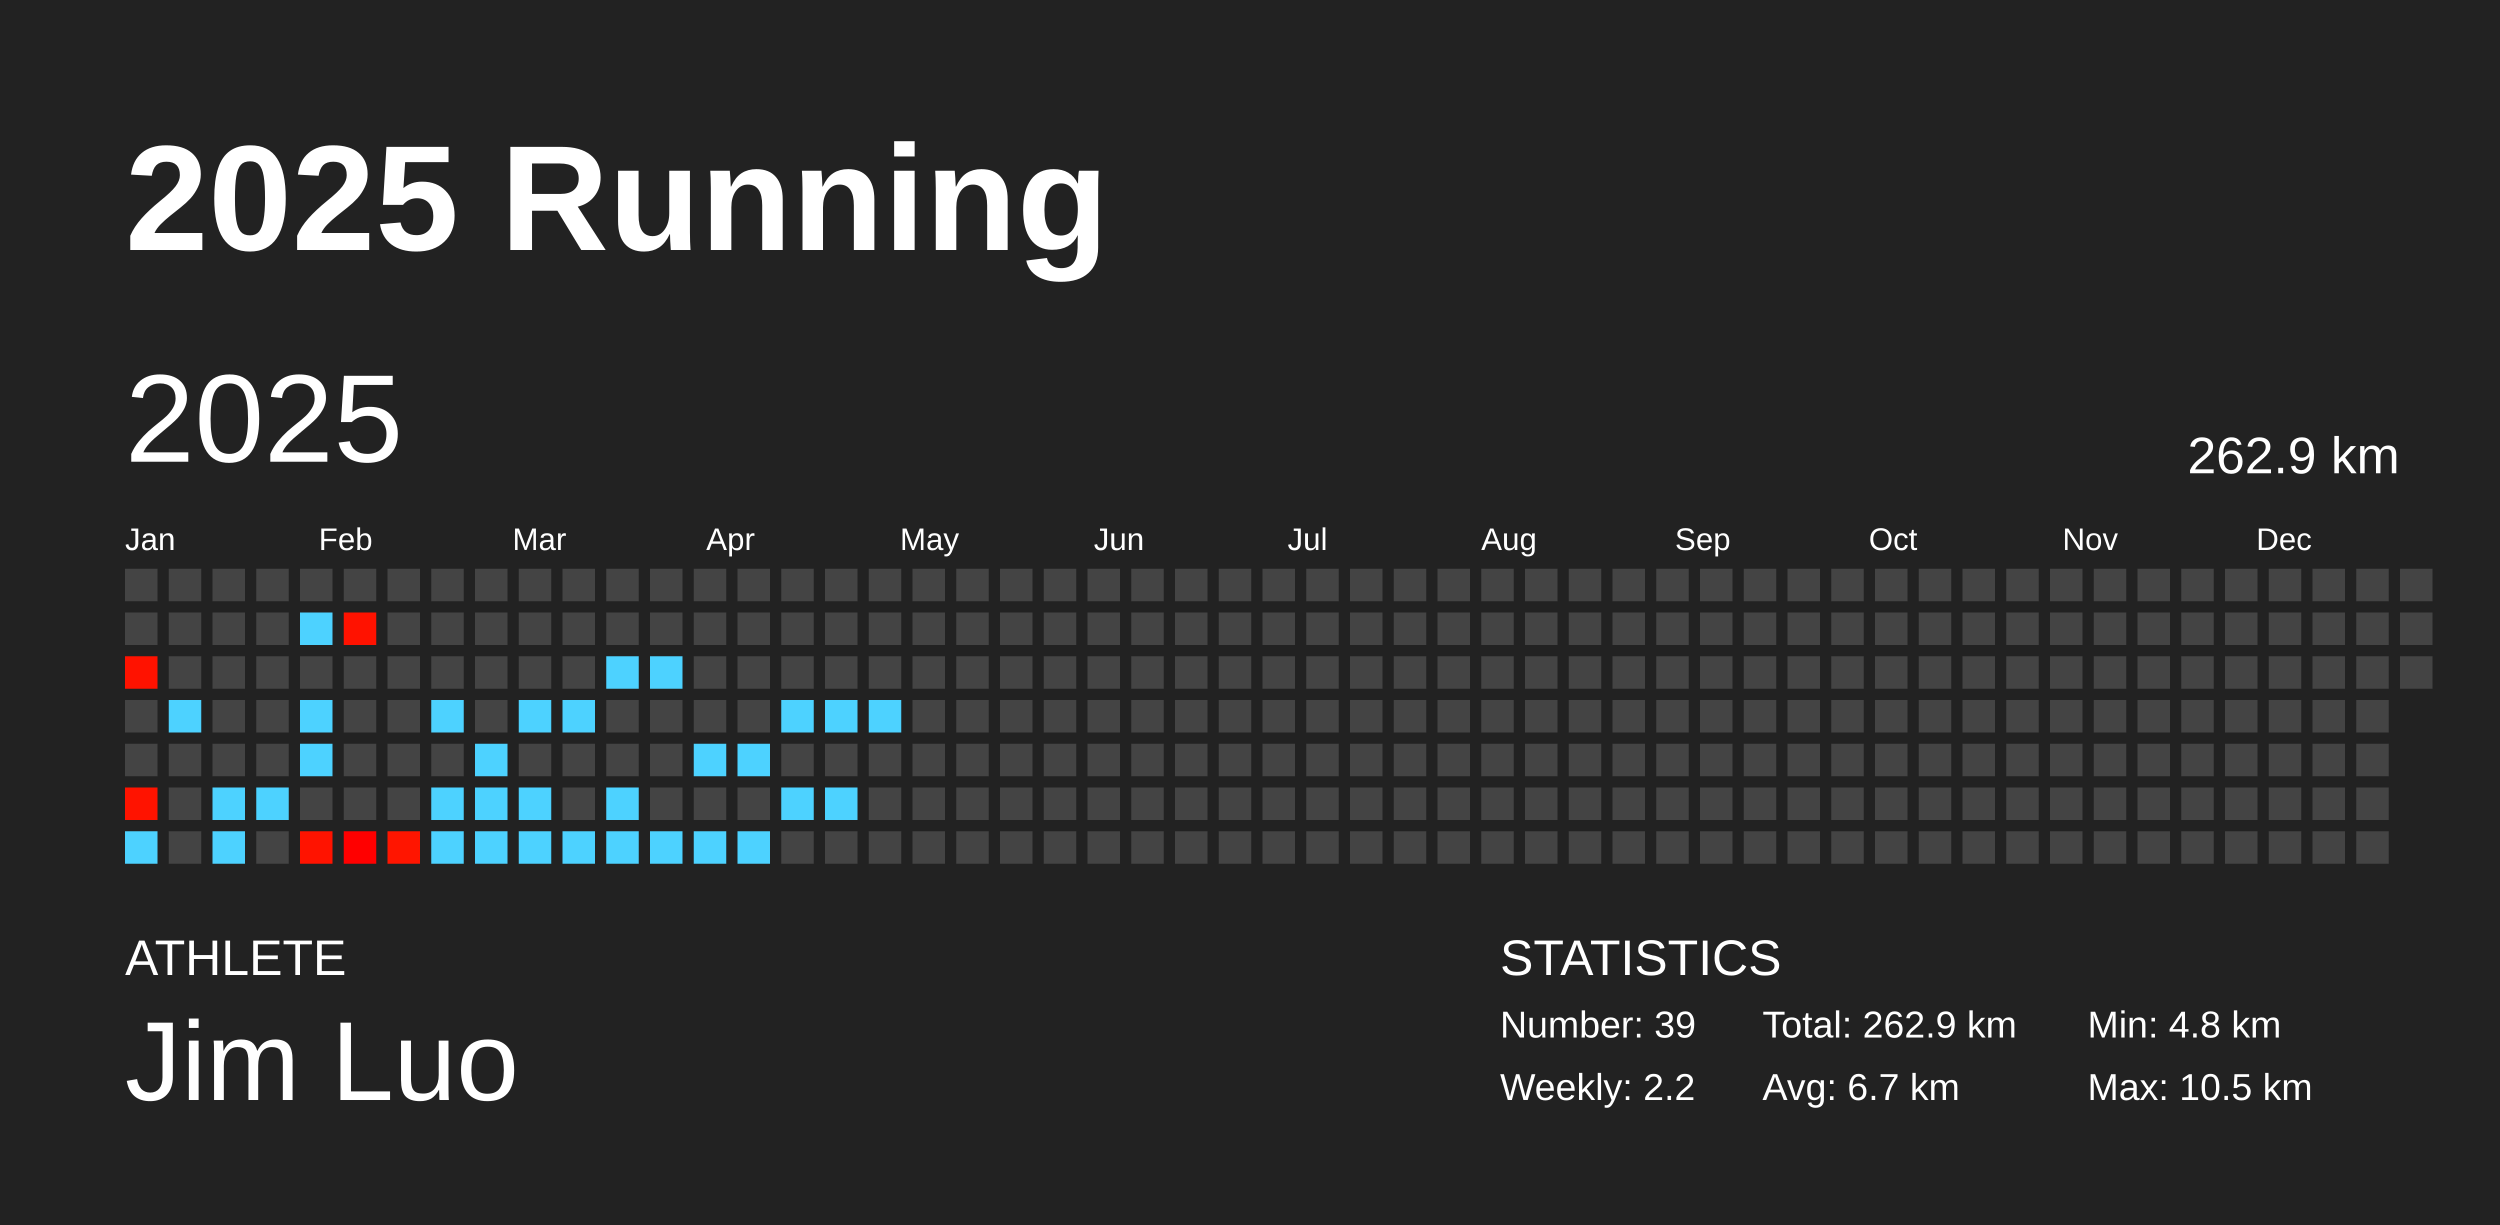
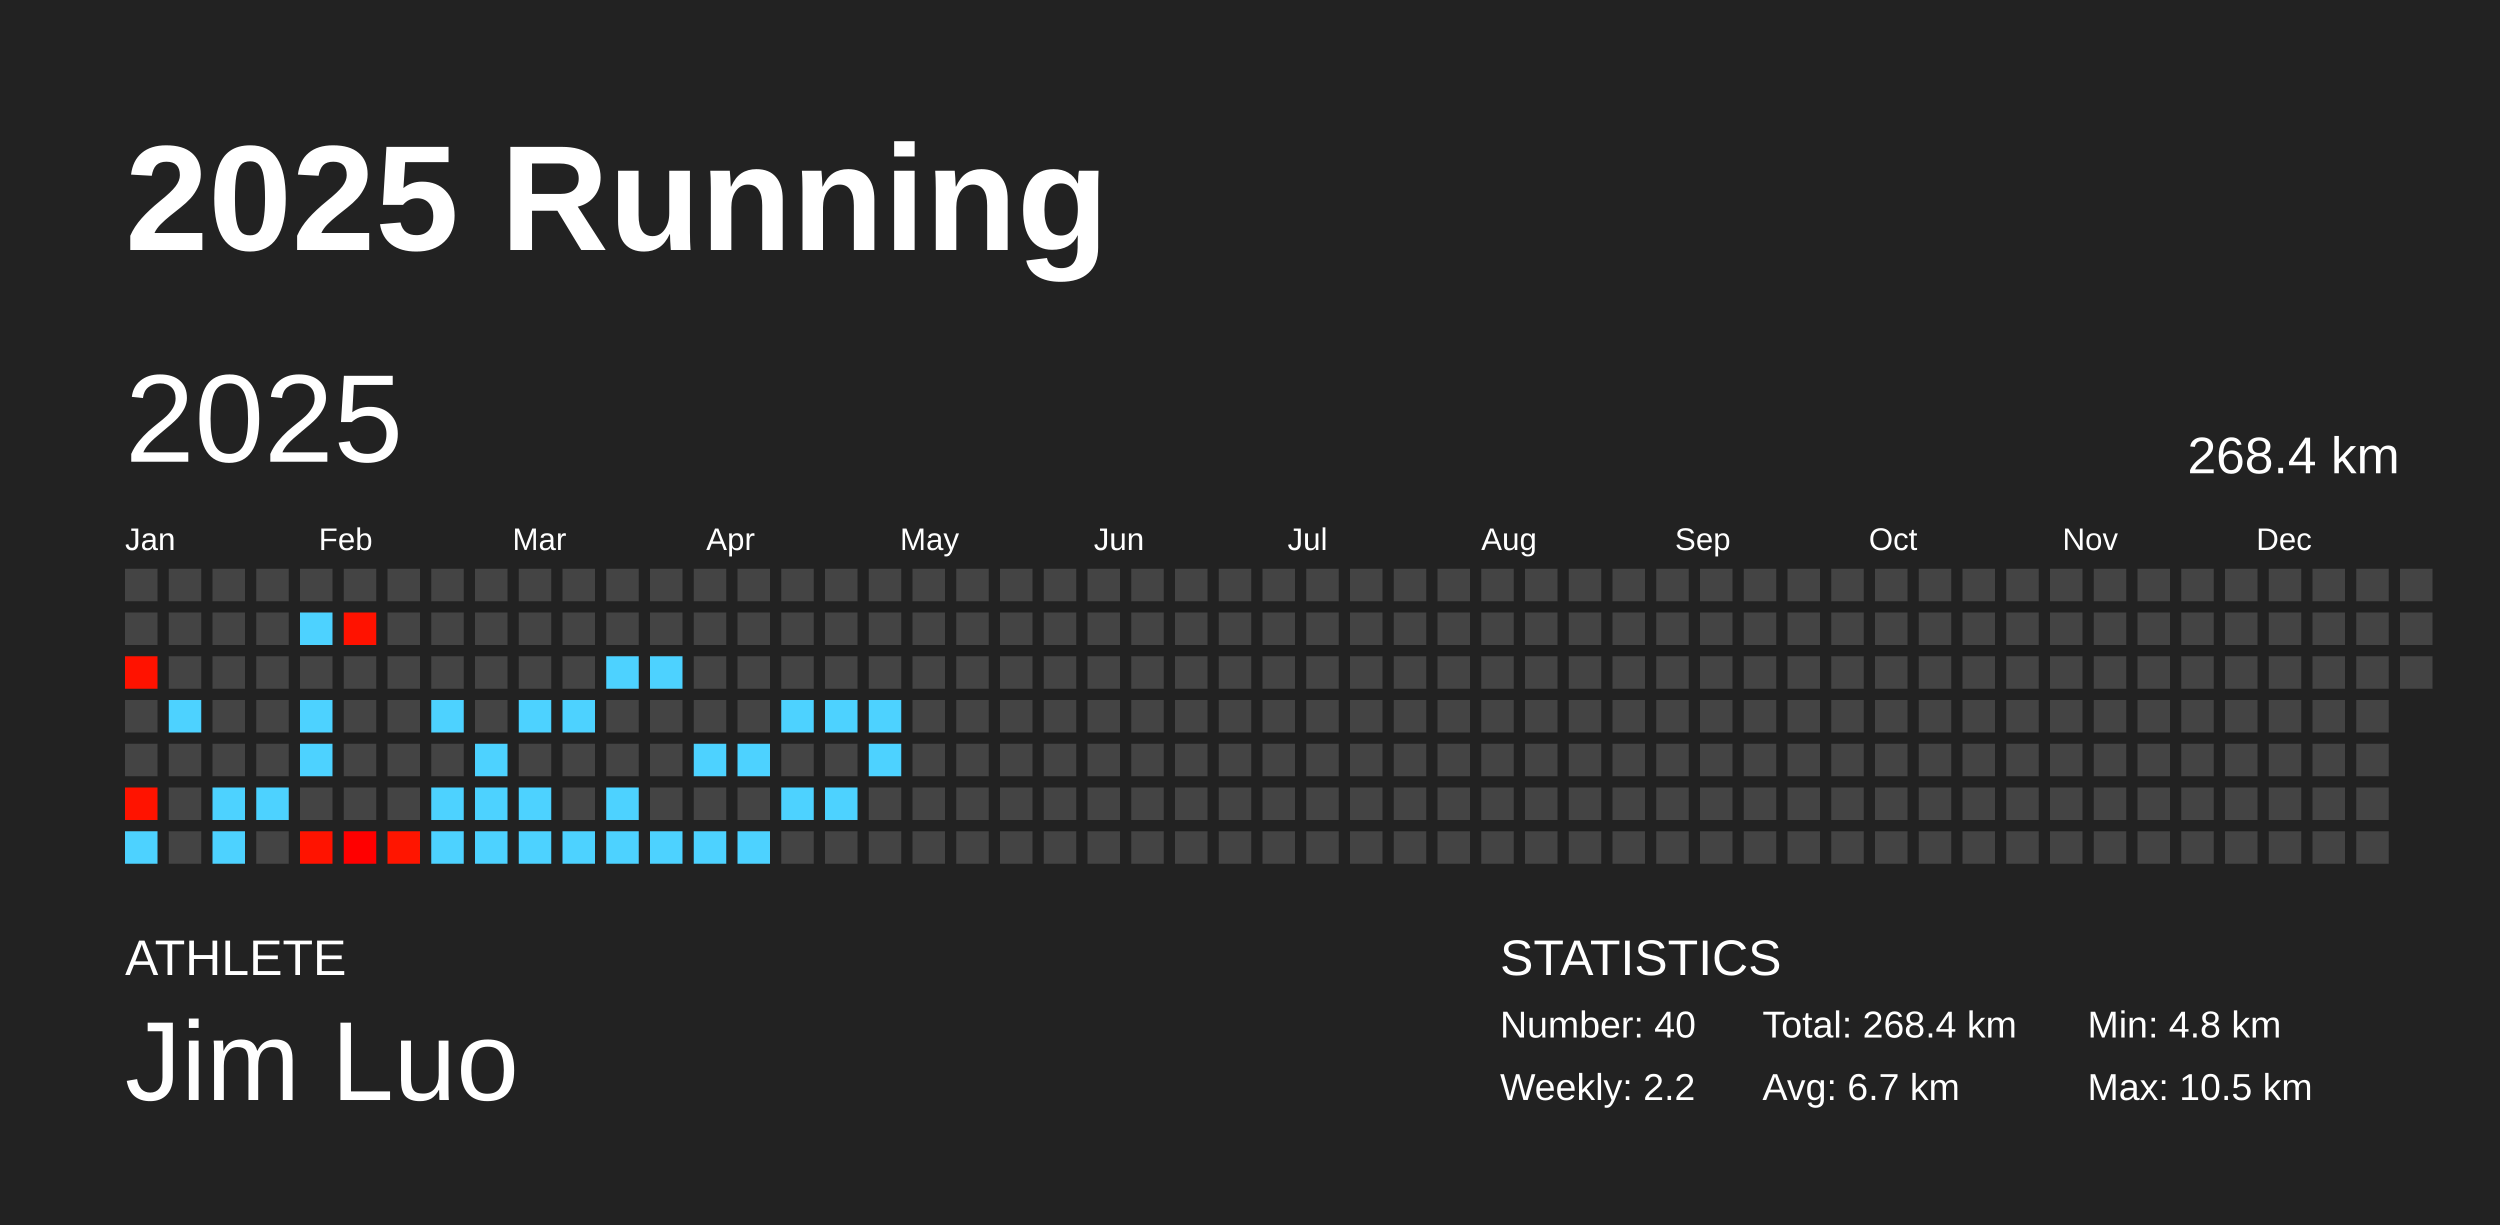
<svg xmlns="http://www.w3.org/2000/svg" baseProfile="full" height="98mm" version="1.1" viewBox="0,0,200,98" width="200mm">
  <defs />
  <rect fill="#222222" height="98" width="200" x="0" y="0" />
  <text fill="#FFFFFF" style="font-size:12px; font-family:Arial; font-weight:bold;" x="10" y="20">2025 Running</text>
  <text fill="#FFFFFF" style="font-size:4px; font-family:Arial" x="10" y="78">ATHLETE</text>
  <text fill="#FFFFFF" style="font-size:9px; font-family:Arial" x="10" y="88">Jim Luo</text>
  <text fill="#FFFFFF" style="font-size:4px; font-family:Arial" x="120" y="78">STATISTICS</text>
-   <text fill="#FFFFFF" style="font-size:3px; font-family:Arial" x="120" y="83">Number: 39</text>
+   <text fill="#FFFFFF" style="font-size:3px; font-family:Arial" x="120" y="83">Number: 40</text>
  <text fill="#FFFFFF" style="font-size:3px; font-family:Arial" x="120" y="88">Weekly: 2.2</text>
-   <text fill="#FFFFFF" style="font-size:3px; font-family:Arial" x="141" y="83">Total: 262.9 km</text>
+   <text fill="#FFFFFF" style="font-size:3px; font-family:Arial" x="141" y="83">Total: 268.4 km</text>
  <text fill="#FFFFFF" style="font-size:3px; font-family:Arial" x="141" y="88">Avg: 6.7 km</text>
  <text fill="#FFFFFF" style="font-size:3px; font-family:Arial" x="167" y="83">Min: 4.8 km</text>
  <text fill="#FFFFFF" style="font-size:3px; font-family:Arial" x="167" y="88">Max: 10.5 km</text>
  <text dominant-baseline="hanging" fill="#FFFFFF" style="font-size:10.0px; font-family:Arial;" x="10" y="30">2025</text>
-   <text dominant-baseline="hanging" fill="#FFFFFF" style="font-size:4.125px; font-family:Arial;" x="175" y="35">262.9 km</text>
+   <text dominant-baseline="hanging" fill="#FFFFFF" style="font-size:4.125px; font-family:Arial;" x="175" y="35">268.4 km</text>
  <text fill="#FFFFFF" style="font-size:2.5px; font-family:Arial" x="10.0" y="44">Jan</text>
  <text fill="#FFFFFF" style="font-size:2.5px; font-family:Arial" x="25.5" y="44">Feb</text>
  <text fill="#FFFFFF" style="font-size:2.5px; font-family:Arial" x="41.0" y="44">Mar</text>
  <text fill="#FFFFFF" style="font-size:2.5px; font-family:Arial" x="56.5" y="44">Apr</text>
  <text fill="#FFFFFF" style="font-size:2.5px; font-family:Arial" x="72.0" y="44">May</text>
  <text fill="#FFFFFF" style="font-size:2.5px; font-family:Arial" x="87.5" y="44">Jun</text>
  <text fill="#FFFFFF" style="font-size:2.5px; font-family:Arial" x="103.0" y="44">Jul</text>
  <text fill="#FFFFFF" style="font-size:2.5px; font-family:Arial" x="118.5" y="44">Aug</text>
  <text fill="#FFFFFF" style="font-size:2.5px; font-family:Arial" x="134.0" y="44">Sep</text>
  <text fill="#FFFFFF" style="font-size:2.5px; font-family:Arial" x="149.5" y="44">Oct</text>
  <text fill="#FFFFFF" style="font-size:2.5px; font-family:Arial" x="165.0" y="44">Nov</text>
  <text fill="#FFFFFF" style="font-size:2.5px; font-family:Arial" x="180.5" y="44">Dec</text>
  <rect fill="#444444" height="2.6" width="2.6" x="10.0" y="45.5" />
  <rect fill="#444444" height="2.6" width="2.6" x="10.0" y="49.0" />
  <rect fill="#ff1200" height="2.6" width="2.6" x="10.0" y="52.5" />
  <rect fill="#444444" height="2.6" width="2.6" x="10.0" y="56.0" />
  <rect fill="#444444" height="2.6" width="2.6" x="10.0" y="59.5" />
  <rect fill="#ff1300" height="2.6" width="2.6" x="10.0" y="63.0" />
  <rect fill="#4dd2ff" height="2.6" width="2.6" x="10.0" y="66.5" />
  <rect fill="#444444" height="2.6" width="2.6" x="13.5" y="45.5" />
  <rect fill="#444444" height="2.6" width="2.6" x="13.5" y="49.0" />
  <rect fill="#444444" height="2.6" width="2.6" x="13.5" y="52.5" />
  <rect fill="#4dd2ff" height="2.6" width="2.6" x="13.5" y="56.0" />
  <rect fill="#444444" height="2.6" width="2.6" x="13.5" y="59.5" />
  <rect fill="#444444" height="2.6" width="2.6" x="13.5" y="63.0" />
  <rect fill="#444444" height="2.6" width="2.6" x="13.5" y="66.5" />
  <rect fill="#444444" height="2.6" width="2.6" x="17.0" y="45.5" />
  <rect fill="#444444" height="2.6" width="2.6" x="17.0" y="49.0" />
  <rect fill="#444444" height="2.6" width="2.6" x="17.0" y="52.5" />
  <rect fill="#444444" height="2.6" width="2.6" x="17.0" y="56.0" />
  <rect fill="#444444" height="2.6" width="2.6" x="17.0" y="59.5" />
  <rect fill="#4dd2ff" height="2.6" width="2.6" x="17.0" y="63.0" />
  <rect fill="#4dd2ff" height="2.6" width="2.6" x="17.0" y="66.5" />
  <rect fill="#444444" height="2.6" width="2.6" x="20.5" y="45.5" />
  <rect fill="#444444" height="2.6" width="2.6" x="20.5" y="49.0" />
  <rect fill="#444444" height="2.6" width="2.6" x="20.5" y="52.5" />
  <rect fill="#444444" height="2.6" width="2.6" x="20.5" y="56.0" />
  <rect fill="#444444" height="2.6" width="2.6" x="20.5" y="59.5" />
  <rect fill="#4dd2ff" height="2.6" width="2.6" x="20.5" y="63.0" />
  <rect fill="#444444" height="2.6" width="2.6" x="20.5" y="66.5" />
  <rect fill="#444444" height="2.6" width="2.6" x="24.0" y="45.5" />
  <rect fill="#4dd2ff" height="2.6" width="2.6" x="24.0" y="49.0" />
  <rect fill="#444444" height="2.6" width="2.6" x="24.0" y="52.5" />
  <rect fill="#4dd2ff" height="2.6" width="2.6" x="24.0" y="56.0" />
  <rect fill="#4dd2ff" height="2.6" width="2.6" x="24.0" y="59.5" />
  <rect fill="#444444" height="2.6" width="2.6" x="24.0" y="63.0" />
  <rect fill="#ff1300" height="2.6" width="2.6" x="24.0" y="66.5" />
  <rect fill="#444444" height="2.6" width="2.6" x="27.5" y="45.5" />
  <rect fill="#ff1200" height="2.6" width="2.6" x="27.5" y="49.0" />
  <rect fill="#444444" height="2.6" width="2.6" x="27.5" y="52.5" />
  <rect fill="#444444" height="2.6" width="2.6" x="27.5" y="56.0" />
  <rect fill="#444444" height="2.6" width="2.6" x="27.5" y="59.5" />
  <rect fill="#444444" height="2.6" width="2.6" x="27.5" y="63.0" />
  <rect fill="#ff0000" height="2.6" width="2.6" x="27.5" y="66.5" />
  <rect fill="#444444" height="2.6" width="2.6" x="31.0" y="45.5" />
  <rect fill="#444444" height="2.6" width="2.6" x="31.0" y="49.0" />
  <rect fill="#444444" height="2.6" width="2.6" x="31.0" y="52.5" />
  <rect fill="#444444" height="2.6" width="2.6" x="31.0" y="56.0" />
  <rect fill="#444444" height="2.6" width="2.6" x="31.0" y="59.5" />
  <rect fill="#444444" height="2.6" width="2.6" x="31.0" y="63.0" />
  <rect fill="#ff1500" height="2.6" width="2.6" x="31.0" y="66.5" />
  <rect fill="#444444" height="2.6" width="2.6" x="34.5" y="45.5" />
  <rect fill="#444444" height="2.6" width="2.6" x="34.5" y="49.0" />
  <rect fill="#444444" height="2.6" width="2.6" x="34.5" y="52.5" />
  <rect fill="#4dd2ff" height="2.6" width="2.6" x="34.5" y="56.0" />
  <rect fill="#444444" height="2.6" width="2.6" x="34.5" y="59.5" />
  <rect fill="#4dd2ff" height="2.6" width="2.6" x="34.5" y="63.0" />
  <rect fill="#4dd2ff" height="2.6" width="2.6" x="34.5" y="66.5" />
  <rect fill="#444444" height="2.6" width="2.6" x="38.0" y="45.5" />
  <rect fill="#444444" height="2.6" width="2.6" x="38.0" y="49.0" />
  <rect fill="#444444" height="2.6" width="2.6" x="38.0" y="52.5" />
  <rect fill="#444444" height="2.6" width="2.6" x="38.0" y="56.0" />
  <rect fill="#4dd2ff" height="2.6" width="2.6" x="38.0" y="59.5" />
  <rect fill="#4dd2ff" height="2.6" width="2.6" x="38.0" y="63.0" />
  <rect fill="#4dd2ff" height="2.6" width="2.6" x="38.0" y="66.5" />
  <rect fill="#444444" height="2.6" width="2.6" x="41.5" y="45.5" />
  <rect fill="#444444" height="2.6" width="2.6" x="41.5" y="49.0" />
  <rect fill="#444444" height="2.6" width="2.6" x="41.5" y="52.5" />
  <rect fill="#4dd2ff" height="2.6" width="2.6" x="41.5" y="56.0" />
  <rect fill="#444444" height="2.6" width="2.6" x="41.5" y="59.5" />
  <rect fill="#4dd2ff" height="2.6" width="2.6" x="41.5" y="63.0" />
  <rect fill="#4dd2ff" height="2.6" width="2.6" x="41.5" y="66.5" />
  <rect fill="#444444" height="2.6" width="2.6" x="45.0" y="45.5" />
  <rect fill="#444444" height="2.6" width="2.6" x="45.0" y="49.0" />
  <rect fill="#444444" height="2.6" width="2.6" x="45.0" y="52.5" />
  <rect fill="#4dd2ff" height="2.6" width="2.6" x="45.0" y="56.0" />
  <rect fill="#444444" height="2.6" width="2.6" x="45.0" y="59.5" />
  <rect fill="#444444" height="2.6" width="2.6" x="45.0" y="63.0" />
  <rect fill="#4dd2ff" height="2.6" width="2.6" x="45.0" y="66.5" />
  <rect fill="#444444" height="2.6" width="2.6" x="48.5" y="45.5" />
  <rect fill="#444444" height="2.6" width="2.6" x="48.5" y="49.0" />
  <rect fill="#4dd2ff" height="2.6" width="2.6" x="48.5" y="52.5" />
  <rect fill="#444444" height="2.6" width="2.6" x="48.5" y="56.0" />
  <rect fill="#444444" height="2.6" width="2.6" x="48.5" y="59.5" />
  <rect fill="#4dd2ff" height="2.6" width="2.6" x="48.5" y="63.0" />
  <rect fill="#4dd2ff" height="2.6" width="2.6" x="48.5" y="66.5" />
  <rect fill="#444444" height="2.6" width="2.6" x="52.0" y="45.5" />
  <rect fill="#444444" height="2.6" width="2.6" x="52.0" y="49.0" />
  <rect fill="#4dd2ff" height="2.6" width="2.6" x="52.0" y="52.5" />
  <rect fill="#444444" height="2.6" width="2.6" x="52.0" y="56.0" />
  <rect fill="#444444" height="2.6" width="2.6" x="52.0" y="59.5" />
  <rect fill="#444444" height="2.6" width="2.6" x="52.0" y="63.0" />
  <rect fill="#4dd2ff" height="2.6" width="2.6" x="52.0" y="66.5" />
  <rect fill="#444444" height="2.6" width="2.6" x="55.5" y="45.5" />
  <rect fill="#444444" height="2.6" width="2.6" x="55.5" y="49.0" />
  <rect fill="#444444" height="2.6" width="2.6" x="55.5" y="52.5" />
  <rect fill="#444444" height="2.6" width="2.6" x="55.5" y="56.0" />
  <rect fill="#4dd2ff" height="2.6" width="2.6" x="55.5" y="59.5" />
  <rect fill="#444444" height="2.6" width="2.6" x="55.5" y="63.0" />
  <rect fill="#4dd2ff" height="2.6" width="2.6" x="55.5" y="66.5" />
  <rect fill="#444444" height="2.6" width="2.6" x="59.0" y="45.5" />
  <rect fill="#444444" height="2.6" width="2.6" x="59.0" y="49.0" />
  <rect fill="#444444" height="2.6" width="2.6" x="59.0" y="52.5" />
  <rect fill="#444444" height="2.6" width="2.6" x="59.0" y="56.0" />
  <rect fill="#4dd2ff" height="2.6" width="2.6" x="59.0" y="59.5" />
  <rect fill="#444444" height="2.6" width="2.6" x="59.0" y="63.0" />
  <rect fill="#4dd2ff" height="2.6" width="2.6" x="59.0" y="66.5" />
  <rect fill="#444444" height="2.6" width="2.6" x="62.5" y="45.5" />
  <rect fill="#444444" height="2.6" width="2.6" x="62.5" y="49.0" />
  <rect fill="#444444" height="2.6" width="2.6" x="62.5" y="52.5" />
  <rect fill="#4dd2ff" height="2.6" width="2.6" x="62.5" y="56.0" />
  <rect fill="#444444" height="2.6" width="2.6" x="62.5" y="59.5" />
  <rect fill="#4dd2ff" height="2.6" width="2.6" x="62.5" y="63.0" />
  <rect fill="#444444" height="2.6" width="2.6" x="62.5" y="66.5" />
  <rect fill="#444444" height="2.6" width="2.6" x="66.0" y="45.5" />
  <rect fill="#444444" height="2.6" width="2.6" x="66.0" y="49.0" />
  <rect fill="#444444" height="2.6" width="2.6" x="66.0" y="52.5" />
  <rect fill="#4dd2ff" height="2.6" width="2.6" x="66.0" y="56.0" />
  <rect fill="#444444" height="2.6" width="2.6" x="66.0" y="59.5" />
  <rect fill="#4dd2ff" height="2.6" width="2.6" x="66.0" y="63.0" />
  <rect fill="#444444" height="2.6" width="2.6" x="66.0" y="66.5" />
  <rect fill="#444444" height="2.6" width="2.6" x="69.5" y="45.5" />
  <rect fill="#444444" height="2.6" width="2.6" x="69.5" y="49.0" />
  <rect fill="#444444" height="2.6" width="2.6" x="69.5" y="52.5" />
  <rect fill="#4dd2ff" height="2.6" width="2.6" x="69.5" y="56.0" />
-   <rect fill="#444444" height="2.6" width="2.6" x="69.5" y="59.5" />
+   <rect fill="#4dd2ff" height="2.6" width="2.6" x="69.5" y="59.5" />
  <rect fill="#444444" height="2.6" width="2.6" x="69.5" y="63.0" />
  <rect fill="#444444" height="2.6" width="2.6" x="69.5" y="66.5" />
  <rect fill="#444444" height="2.6" width="2.6" x="73.0" y="45.5" />
  <rect fill="#444444" height="2.6" width="2.6" x="73.0" y="49.0" />
  <rect fill="#444444" height="2.6" width="2.6" x="73.0" y="52.5" />
  <rect fill="#444444" height="2.6" width="2.6" x="73.0" y="56.0" />
  <rect fill="#444444" height="2.6" width="2.6" x="73.0" y="59.5" />
  <rect fill="#444444" height="2.6" width="2.6" x="73.0" y="63.0" />
  <rect fill="#444444" height="2.6" width="2.6" x="73.0" y="66.5" />
  <rect fill="#444444" height="2.6" width="2.6" x="76.5" y="45.5" />
  <rect fill="#444444" height="2.6" width="2.6" x="76.5" y="49.0" />
  <rect fill="#444444" height="2.6" width="2.6" x="76.5" y="52.5" />
  <rect fill="#444444" height="2.6" width="2.6" x="76.5" y="56.0" />
  <rect fill="#444444" height="2.6" width="2.6" x="76.5" y="59.5" />
  <rect fill="#444444" height="2.6" width="2.6" x="76.5" y="63.0" />
  <rect fill="#444444" height="2.6" width="2.6" x="76.5" y="66.5" />
  <rect fill="#444444" height="2.6" width="2.6" x="80.0" y="45.5" />
  <rect fill="#444444" height="2.6" width="2.6" x="80.0" y="49.0" />
  <rect fill="#444444" height="2.6" width="2.6" x="80.0" y="52.5" />
  <rect fill="#444444" height="2.6" width="2.6" x="80.0" y="56.0" />
  <rect fill="#444444" height="2.6" width="2.6" x="80.0" y="59.5" />
  <rect fill="#444444" height="2.6" width="2.6" x="80.0" y="63.0" />
  <rect fill="#444444" height="2.6" width="2.6" x="80.0" y="66.5" />
  <rect fill="#444444" height="2.6" width="2.6" x="83.5" y="45.5" />
  <rect fill="#444444" height="2.6" width="2.6" x="83.5" y="49.0" />
  <rect fill="#444444" height="2.6" width="2.6" x="83.5" y="52.5" />
  <rect fill="#444444" height="2.6" width="2.6" x="83.5" y="56.0" />
  <rect fill="#444444" height="2.6" width="2.6" x="83.5" y="59.5" />
  <rect fill="#444444" height="2.6" width="2.6" x="83.5" y="63.0" />
  <rect fill="#444444" height="2.6" width="2.6" x="83.5" y="66.5" />
  <rect fill="#444444" height="2.6" width="2.6" x="87.0" y="45.5" />
  <rect fill="#444444" height="2.6" width="2.6" x="87.0" y="49.0" />
  <rect fill="#444444" height="2.6" width="2.6" x="87.0" y="52.5" />
  <rect fill="#444444" height="2.6" width="2.6" x="87.0" y="56.0" />
  <rect fill="#444444" height="2.6" width="2.6" x="87.0" y="59.5" />
  <rect fill="#444444" height="2.6" width="2.6" x="87.0" y="63.0" />
  <rect fill="#444444" height="2.6" width="2.6" x="87.0" y="66.5" />
  <rect fill="#444444" height="2.6" width="2.6" x="90.5" y="45.5" />
  <rect fill="#444444" height="2.6" width="2.6" x="90.5" y="49.0" />
  <rect fill="#444444" height="2.6" width="2.6" x="90.5" y="52.5" />
  <rect fill="#444444" height="2.6" width="2.6" x="90.5" y="56.0" />
  <rect fill="#444444" height="2.6" width="2.6" x="90.5" y="59.5" />
  <rect fill="#444444" height="2.6" width="2.6" x="90.5" y="63.0" />
  <rect fill="#444444" height="2.6" width="2.6" x="90.5" y="66.5" />
  <rect fill="#444444" height="2.6" width="2.6" x="94.0" y="45.5" />
  <rect fill="#444444" height="2.6" width="2.6" x="94.0" y="49.0" />
  <rect fill="#444444" height="2.6" width="2.6" x="94.0" y="52.5" />
  <rect fill="#444444" height="2.6" width="2.6" x="94.0" y="56.0" />
  <rect fill="#444444" height="2.6" width="2.6" x="94.0" y="59.5" />
  <rect fill="#444444" height="2.6" width="2.6" x="94.0" y="63.0" />
  <rect fill="#444444" height="2.6" width="2.6" x="94.0" y="66.5" />
  <rect fill="#444444" height="2.6" width="2.6" x="97.5" y="45.5" />
  <rect fill="#444444" height="2.6" width="2.6" x="97.5" y="49.0" />
  <rect fill="#444444" height="2.6" width="2.6" x="97.5" y="52.5" />
  <rect fill="#444444" height="2.6" width="2.6" x="97.5" y="56.0" />
  <rect fill="#444444" height="2.6" width="2.6" x="97.5" y="59.5" />
  <rect fill="#444444" height="2.6" width="2.6" x="97.5" y="63.0" />
  <rect fill="#444444" height="2.6" width="2.6" x="97.5" y="66.5" />
  <rect fill="#444444" height="2.6" width="2.6" x="101.0" y="45.5" />
  <rect fill="#444444" height="2.6" width="2.6" x="101.0" y="49.0" />
  <rect fill="#444444" height="2.6" width="2.6" x="101.0" y="52.5" />
  <rect fill="#444444" height="2.6" width="2.6" x="101.0" y="56.0" />
  <rect fill="#444444" height="2.6" width="2.6" x="101.0" y="59.5" />
  <rect fill="#444444" height="2.6" width="2.6" x="101.0" y="63.0" />
  <rect fill="#444444" height="2.6" width="2.6" x="101.0" y="66.5" />
  <rect fill="#444444" height="2.6" width="2.6" x="104.5" y="45.5" />
  <rect fill="#444444" height="2.6" width="2.6" x="104.5" y="49.0" />
  <rect fill="#444444" height="2.6" width="2.6" x="104.5" y="52.5" />
  <rect fill="#444444" height="2.6" width="2.6" x="104.5" y="56.0" />
  <rect fill="#444444" height="2.6" width="2.6" x="104.5" y="59.5" />
  <rect fill="#444444" height="2.6" width="2.6" x="104.5" y="63.0" />
  <rect fill="#444444" height="2.6" width="2.6" x="104.5" y="66.5" />
  <rect fill="#444444" height="2.6" width="2.6" x="108.0" y="45.5" />
  <rect fill="#444444" height="2.6" width="2.6" x="108.0" y="49.0" />
  <rect fill="#444444" height="2.6" width="2.6" x="108.0" y="52.5" />
  <rect fill="#444444" height="2.6" width="2.6" x="108.0" y="56.0" />
  <rect fill="#444444" height="2.6" width="2.6" x="108.0" y="59.5" />
  <rect fill="#444444" height="2.6" width="2.6" x="108.0" y="63.0" />
  <rect fill="#444444" height="2.6" width="2.6" x="108.0" y="66.5" />
  <rect fill="#444444" height="2.6" width="2.6" x="111.5" y="45.5" />
  <rect fill="#444444" height="2.6" width="2.6" x="111.5" y="49.0" />
  <rect fill="#444444" height="2.6" width="2.6" x="111.5" y="52.5" />
  <rect fill="#444444" height="2.6" width="2.6" x="111.5" y="56.0" />
  <rect fill="#444444" height="2.6" width="2.6" x="111.5" y="59.5" />
  <rect fill="#444444" height="2.6" width="2.6" x="111.5" y="63.0" />
  <rect fill="#444444" height="2.6" width="2.6" x="111.5" y="66.5" />
  <rect fill="#444444" height="2.6" width="2.6" x="115.0" y="45.5" />
  <rect fill="#444444" height="2.6" width="2.6" x="115.0" y="49.0" />
  <rect fill="#444444" height="2.6" width="2.6" x="115.0" y="52.5" />
  <rect fill="#444444" height="2.6" width="2.6" x="115.0" y="56.0" />
  <rect fill="#444444" height="2.6" width="2.6" x="115.0" y="59.5" />
  <rect fill="#444444" height="2.6" width="2.6" x="115.0" y="63.0" />
  <rect fill="#444444" height="2.6" width="2.6" x="115.0" y="66.5" />
  <rect fill="#444444" height="2.6" width="2.6" x="118.5" y="45.5" />
  <rect fill="#444444" height="2.6" width="2.6" x="118.5" y="49.0" />
  <rect fill="#444444" height="2.6" width="2.6" x="118.5" y="52.5" />
  <rect fill="#444444" height="2.6" width="2.6" x="118.5" y="56.0" />
  <rect fill="#444444" height="2.6" width="2.6" x="118.5" y="59.5" />
  <rect fill="#444444" height="2.6" width="2.6" x="118.5" y="63.0" />
  <rect fill="#444444" height="2.6" width="2.6" x="118.5" y="66.5" />
  <rect fill="#444444" height="2.6" width="2.6" x="122.0" y="45.5" />
  <rect fill="#444444" height="2.6" width="2.6" x="122.0" y="49.0" />
  <rect fill="#444444" height="2.6" width="2.6" x="122.0" y="52.5" />
  <rect fill="#444444" height="2.6" width="2.6" x="122.0" y="56.0" />
  <rect fill="#444444" height="2.6" width="2.6" x="122.0" y="59.5" />
  <rect fill="#444444" height="2.6" width="2.6" x="122.0" y="63.0" />
  <rect fill="#444444" height="2.6" width="2.6" x="122.0" y="66.5" />
  <rect fill="#444444" height="2.6" width="2.6" x="125.5" y="45.5" />
  <rect fill="#444444" height="2.6" width="2.6" x="125.5" y="49.0" />
  <rect fill="#444444" height="2.6" width="2.6" x="125.5" y="52.5" />
  <rect fill="#444444" height="2.6" width="2.6" x="125.5" y="56.0" />
  <rect fill="#444444" height="2.6" width="2.6" x="125.5" y="59.5" />
  <rect fill="#444444" height="2.6" width="2.6" x="125.5" y="63.0" />
  <rect fill="#444444" height="2.6" width="2.6" x="125.5" y="66.5" />
  <rect fill="#444444" height="2.6" width="2.6" x="129.0" y="45.5" />
  <rect fill="#444444" height="2.6" width="2.6" x="129.0" y="49.0" />
  <rect fill="#444444" height="2.6" width="2.6" x="129.0" y="52.5" />
  <rect fill="#444444" height="2.6" width="2.6" x="129.0" y="56.0" />
  <rect fill="#444444" height="2.6" width="2.6" x="129.0" y="59.5" />
  <rect fill="#444444" height="2.6" width="2.6" x="129.0" y="63.0" />
  <rect fill="#444444" height="2.6" width="2.6" x="129.0" y="66.5" />
  <rect fill="#444444" height="2.6" width="2.6" x="132.5" y="45.5" />
  <rect fill="#444444" height="2.6" width="2.6" x="132.5" y="49.0" />
  <rect fill="#444444" height="2.6" width="2.6" x="132.5" y="52.5" />
  <rect fill="#444444" height="2.6" width="2.6" x="132.5" y="56.0" />
  <rect fill="#444444" height="2.6" width="2.6" x="132.5" y="59.5" />
  <rect fill="#444444" height="2.6" width="2.6" x="132.5" y="63.0" />
  <rect fill="#444444" height="2.6" width="2.6" x="132.5" y="66.5" />
  <rect fill="#444444" height="2.6" width="2.6" x="136.0" y="45.5" />
  <rect fill="#444444" height="2.6" width="2.6" x="136.0" y="49.0" />
  <rect fill="#444444" height="2.6" width="2.6" x="136.0" y="52.5" />
  <rect fill="#444444" height="2.6" width="2.6" x="136.0" y="56.0" />
  <rect fill="#444444" height="2.6" width="2.6" x="136.0" y="59.5" />
  <rect fill="#444444" height="2.6" width="2.6" x="136.0" y="63.0" />
  <rect fill="#444444" height="2.6" width="2.6" x="136.0" y="66.5" />
  <rect fill="#444444" height="2.6" width="2.6" x="139.5" y="45.5" />
  <rect fill="#444444" height="2.6" width="2.6" x="139.5" y="49.0" />
  <rect fill="#444444" height="2.6" width="2.6" x="139.5" y="52.5" />
  <rect fill="#444444" height="2.6" width="2.6" x="139.5" y="56.0" />
  <rect fill="#444444" height="2.6" width="2.6" x="139.5" y="59.5" />
  <rect fill="#444444" height="2.6" width="2.6" x="139.5" y="63.0" />
  <rect fill="#444444" height="2.6" width="2.6" x="139.5" y="66.5" />
  <rect fill="#444444" height="2.6" width="2.6" x="143.0" y="45.5" />
  <rect fill="#444444" height="2.6" width="2.6" x="143.0" y="49.0" />
  <rect fill="#444444" height="2.6" width="2.6" x="143.0" y="52.5" />
  <rect fill="#444444" height="2.6" width="2.6" x="143.0" y="56.0" />
  <rect fill="#444444" height="2.6" width="2.6" x="143.0" y="59.5" />
  <rect fill="#444444" height="2.6" width="2.6" x="143.0" y="63.0" />
  <rect fill="#444444" height="2.6" width="2.6" x="143.0" y="66.5" />
  <rect fill="#444444" height="2.6" width="2.6" x="146.5" y="45.5" />
  <rect fill="#444444" height="2.6" width="2.6" x="146.5" y="49.0" />
  <rect fill="#444444" height="2.6" width="2.6" x="146.5" y="52.5" />
  <rect fill="#444444" height="2.6" width="2.6" x="146.5" y="56.0" />
  <rect fill="#444444" height="2.6" width="2.6" x="146.5" y="59.5" />
  <rect fill="#444444" height="2.6" width="2.6" x="146.5" y="63.0" />
  <rect fill="#444444" height="2.6" width="2.6" x="146.5" y="66.5" />
  <rect fill="#444444" height="2.6" width="2.6" x="150.0" y="45.5" />
  <rect fill="#444444" height="2.6" width="2.6" x="150.0" y="49.0" />
  <rect fill="#444444" height="2.6" width="2.6" x="150.0" y="52.5" />
  <rect fill="#444444" height="2.6" width="2.6" x="150.0" y="56.0" />
  <rect fill="#444444" height="2.6" width="2.6" x="150.0" y="59.5" />
  <rect fill="#444444" height="2.6" width="2.6" x="150.0" y="63.0" />
  <rect fill="#444444" height="2.6" width="2.6" x="150.0" y="66.5" />
  <rect fill="#444444" height="2.6" width="2.6" x="153.5" y="45.5" />
  <rect fill="#444444" height="2.6" width="2.6" x="153.5" y="49.0" />
  <rect fill="#444444" height="2.6" width="2.6" x="153.5" y="52.5" />
  <rect fill="#444444" height="2.6" width="2.6" x="153.5" y="56.0" />
  <rect fill="#444444" height="2.6" width="2.6" x="153.5" y="59.5" />
  <rect fill="#444444" height="2.6" width="2.6" x="153.5" y="63.0" />
  <rect fill="#444444" height="2.6" width="2.6" x="153.5" y="66.5" />
  <rect fill="#444444" height="2.6" width="2.6" x="157.0" y="45.5" />
  <rect fill="#444444" height="2.6" width="2.6" x="157.0" y="49.0" />
  <rect fill="#444444" height="2.6" width="2.6" x="157.0" y="52.5" />
  <rect fill="#444444" height="2.6" width="2.6" x="157.0" y="56.0" />
  <rect fill="#444444" height="2.6" width="2.6" x="157.0" y="59.5" />
  <rect fill="#444444" height="2.6" width="2.6" x="157.0" y="63.0" />
  <rect fill="#444444" height="2.6" width="2.6" x="157.0" y="66.5" />
  <rect fill="#444444" height="2.6" width="2.6" x="160.5" y="45.5" />
  <rect fill="#444444" height="2.6" width="2.6" x="160.5" y="49.0" />
  <rect fill="#444444" height="2.6" width="2.6" x="160.5" y="52.5" />
  <rect fill="#444444" height="2.6" width="2.6" x="160.5" y="56.0" />
  <rect fill="#444444" height="2.6" width="2.6" x="160.5" y="59.5" />
  <rect fill="#444444" height="2.6" width="2.6" x="160.5" y="63.0" />
  <rect fill="#444444" height="2.6" width="2.6" x="160.5" y="66.5" />
  <rect fill="#444444" height="2.6" width="2.6" x="164.0" y="45.5" />
  <rect fill="#444444" height="2.6" width="2.6" x="164.0" y="49.0" />
  <rect fill="#444444" height="2.6" width="2.6" x="164.0" y="52.5" />
  <rect fill="#444444" height="2.6" width="2.6" x="164.0" y="56.0" />
  <rect fill="#444444" height="2.6" width="2.6" x="164.0" y="59.5" />
  <rect fill="#444444" height="2.6" width="2.6" x="164.0" y="63.0" />
  <rect fill="#444444" height="2.6" width="2.6" x="164.0" y="66.5" />
  <rect fill="#444444" height="2.6" width="2.6" x="167.5" y="45.5" />
  <rect fill="#444444" height="2.6" width="2.6" x="167.5" y="49.0" />
  <rect fill="#444444" height="2.6" width="2.6" x="167.5" y="52.5" />
  <rect fill="#444444" height="2.6" width="2.6" x="167.5" y="56.0" />
  <rect fill="#444444" height="2.6" width="2.6" x="167.5" y="59.5" />
  <rect fill="#444444" height="2.6" width="2.6" x="167.5" y="63.0" />
  <rect fill="#444444" height="2.6" width="2.6" x="167.5" y="66.5" />
  <rect fill="#444444" height="2.6" width="2.6" x="171.0" y="45.5" />
  <rect fill="#444444" height="2.6" width="2.6" x="171.0" y="49.0" />
  <rect fill="#444444" height="2.6" width="2.6" x="171.0" y="52.5" />
  <rect fill="#444444" height="2.6" width="2.6" x="171.0" y="56.0" />
  <rect fill="#444444" height="2.6" width="2.6" x="171.0" y="59.5" />
  <rect fill="#444444" height="2.6" width="2.6" x="171.0" y="63.0" />
  <rect fill="#444444" height="2.6" width="2.6" x="171.0" y="66.5" />
  <rect fill="#444444" height="2.6" width="2.6" x="174.5" y="45.5" />
  <rect fill="#444444" height="2.6" width="2.6" x="174.5" y="49.0" />
  <rect fill="#444444" height="2.6" width="2.6" x="174.5" y="52.5" />
  <rect fill="#444444" height="2.6" width="2.6" x="174.5" y="56.0" />
  <rect fill="#444444" height="2.6" width="2.6" x="174.5" y="59.5" />
  <rect fill="#444444" height="2.6" width="2.6" x="174.5" y="63.0" />
  <rect fill="#444444" height="2.6" width="2.6" x="174.5" y="66.5" />
  <rect fill="#444444" height="2.6" width="2.6" x="178.0" y="45.5" />
  <rect fill="#444444" height="2.6" width="2.6" x="178.0" y="49.0" />
  <rect fill="#444444" height="2.6" width="2.6" x="178.0" y="52.5" />
  <rect fill="#444444" height="2.6" width="2.6" x="178.0" y="56.0" />
  <rect fill="#444444" height="2.6" width="2.6" x="178.0" y="59.5" />
  <rect fill="#444444" height="2.6" width="2.6" x="178.0" y="63.0" />
  <rect fill="#444444" height="2.6" width="2.6" x="178.0" y="66.5" />
  <rect fill="#444444" height="2.6" width="2.6" x="181.5" y="45.5" />
  <rect fill="#444444" height="2.6" width="2.6" x="181.5" y="49.0" />
  <rect fill="#444444" height="2.6" width="2.6" x="181.5" y="52.5" />
  <rect fill="#444444" height="2.6" width="2.6" x="181.5" y="56.0" />
  <rect fill="#444444" height="2.6" width="2.6" x="181.5" y="59.5" />
  <rect fill="#444444" height="2.6" width="2.6" x="181.5" y="63.0" />
  <rect fill="#444444" height="2.6" width="2.6" x="181.5" y="66.5" />
  <rect fill="#444444" height="2.6" width="2.6" x="185.0" y="45.5" />
  <rect fill="#444444" height="2.6" width="2.6" x="185.0" y="49.0" />
  <rect fill="#444444" height="2.6" width="2.6" x="185.0" y="52.5" />
  <rect fill="#444444" height="2.6" width="2.6" x="185.0" y="56.0" />
  <rect fill="#444444" height="2.6" width="2.6" x="185.0" y="59.5" />
  <rect fill="#444444" height="2.6" width="2.6" x="185.0" y="63.0" />
  <rect fill="#444444" height="2.6" width="2.6" x="185.0" y="66.5" />
  <rect fill="#444444" height="2.6" width="2.6" x="188.5" y="45.5" />
  <rect fill="#444444" height="2.6" width="2.6" x="188.5" y="49.0" />
  <rect fill="#444444" height="2.6" width="2.6" x="188.5" y="52.5" />
  <rect fill="#444444" height="2.6" width="2.6" x="188.5" y="56.0" />
  <rect fill="#444444" height="2.6" width="2.6" x="188.5" y="59.5" />
  <rect fill="#444444" height="2.6" width="2.6" x="188.5" y="63.0" />
  <rect fill="#444444" height="2.6" width="2.6" x="188.5" y="66.5" />
  <rect fill="#444444" height="2.6" width="2.6" x="192.0" y="45.5" />
  <rect fill="#444444" height="2.6" width="2.6" x="192.0" y="49.0" />
  <rect fill="#444444" height="2.6" width="2.6" x="192.0" y="52.5" />
</svg>
